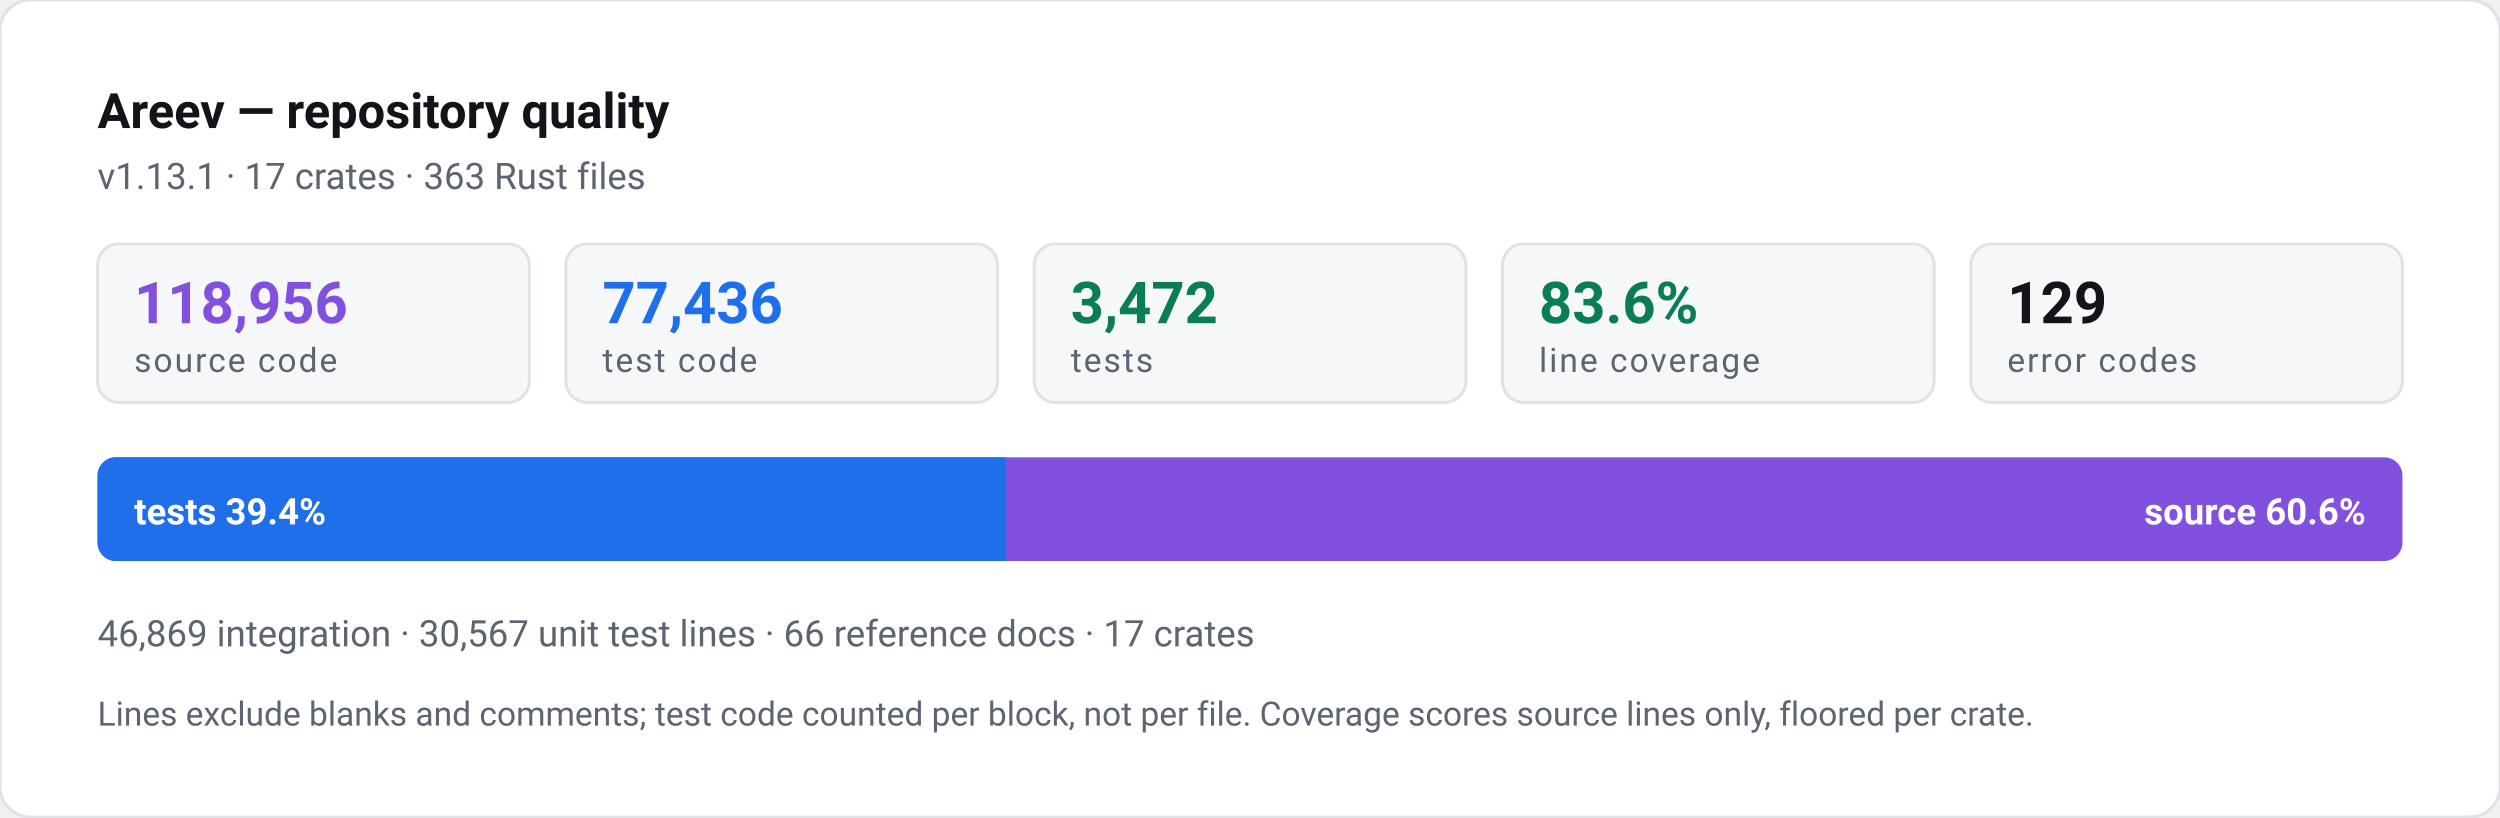
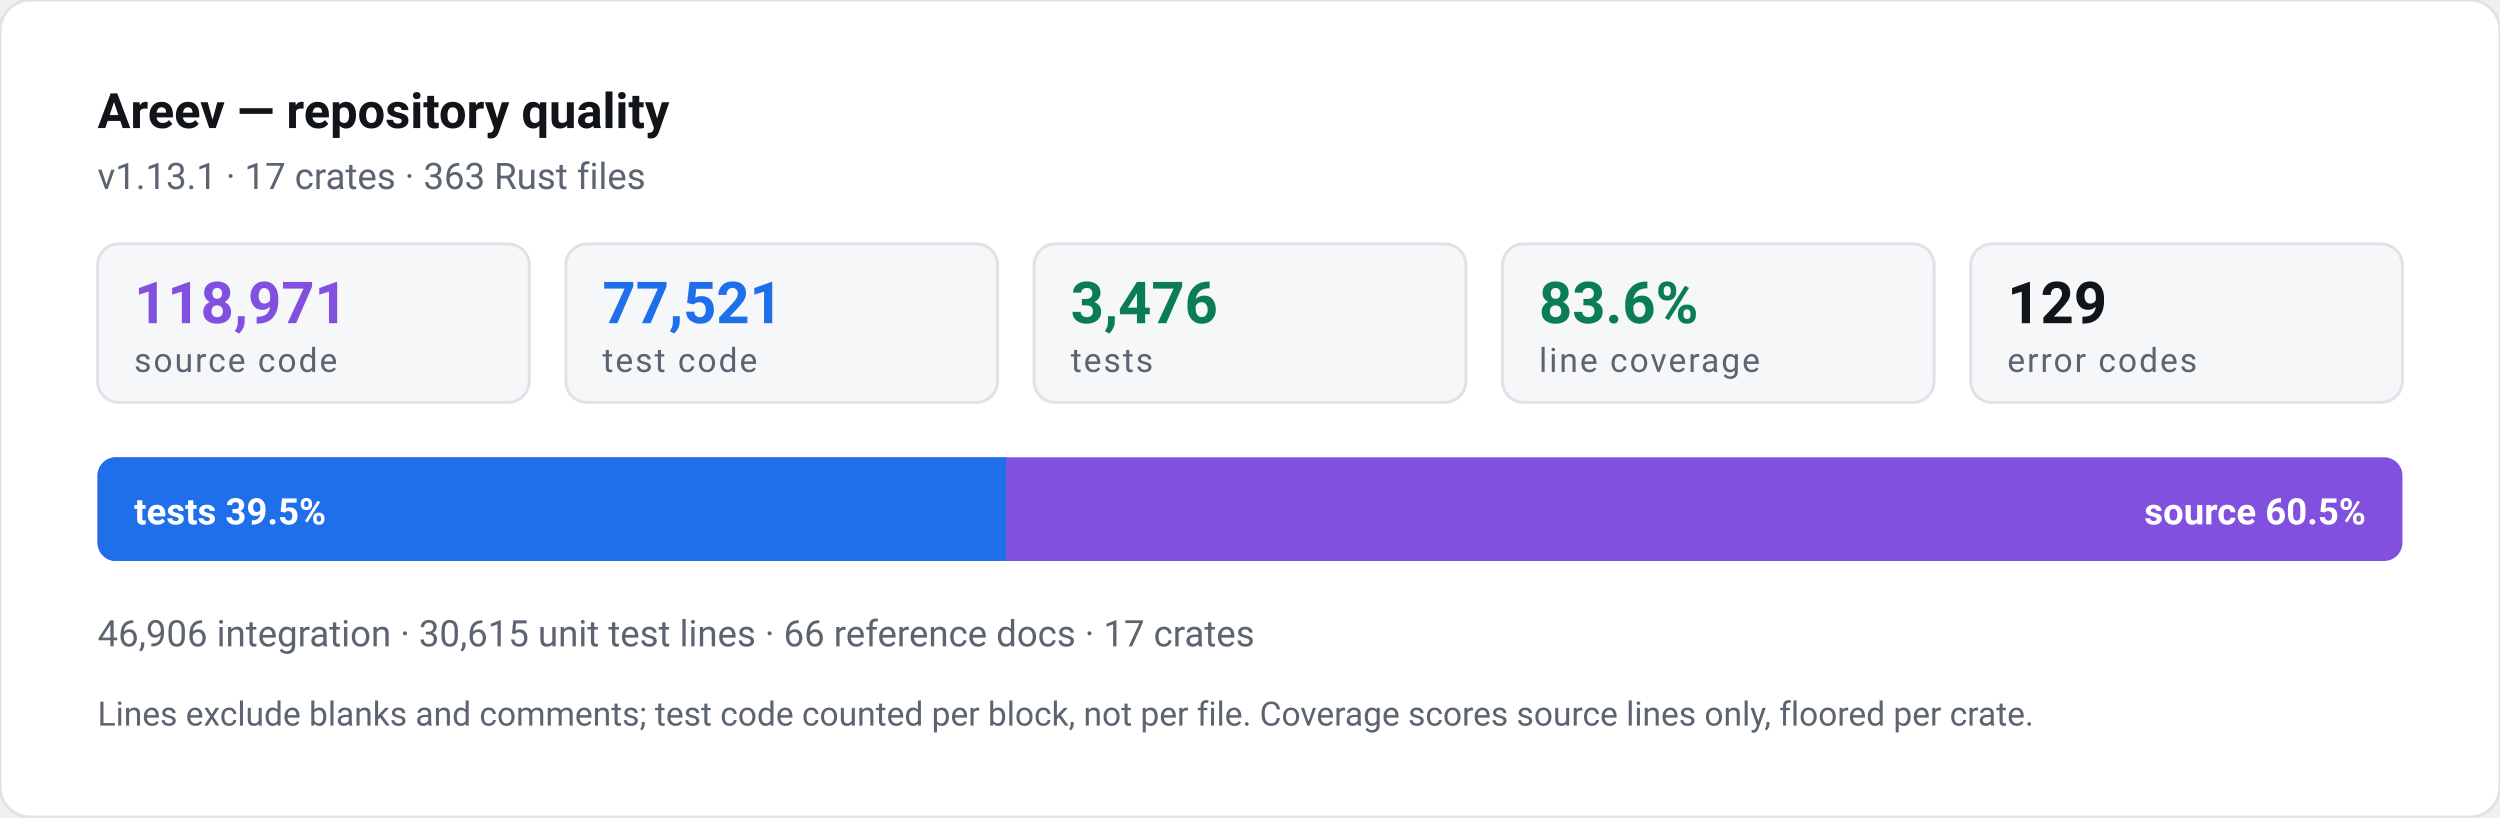
- <svg xmlns="http://www.w3.org/2000/svg" width="820" height="268" viewBox="0 0 820 268" role="img" aria-label="Areev repository quality: 77,436 lines of test code against 118,956 lines of source, 3,472 tests, 83.6% line coverage">
+ <svg xmlns="http://www.w3.org/2000/svg" width="820" height="268" viewBox="0 0 820 268" role="img" aria-label="Areev repository quality: 77,521 lines of test code against 118,971 lines of source, 3,476 tests, 83.6% line coverage">
  <style>text{font-family:ui-sans-serif,-apple-system,"Segoe UI",Roboto,Helvetica,Arial,sans-serif}.n{font-weight:700;font-variant-numeric:tabular-nums}.l{font-size:11px;letter-spacing:.06em;text-transform:uppercase}</style>
  <rect width="820" height="268" rx="10" fill="#ffffff" stroke="#dfe3e8" />
  <text x="32" y="42" class="n" font-size="16" fill="#111418">Areev — repository quality</text>
  <text x="32" y="62" font-size="12" fill="#5b6470">v1.13.1 · 17 crates · 363 Rust files</text>
  <rect x="32.0" y="80" width="141.6" height="52" rx="7" fill="#f6f7f9" stroke="#dfe3e8" />
-   <text x="44.0" y="106" class="n" font-size="19" fill="#8250df">118,956</text>
+   <text x="44.0" y="106" class="n" font-size="19" fill="#8250df">118,971</text>
  <text x="44.0" y="122" class="l" fill="#5b6470">source code</text>
  <rect x="185.6" y="80" width="141.6" height="52" rx="7" fill="#f6f7f9" stroke="#dfe3e8" />
-   <text x="197.6" y="106" class="n" font-size="19" fill="#1f6feb">77,436</text>
+   <text x="197.6" y="106" class="n" font-size="19" fill="#1f6feb">77,521</text>
  <text x="197.6" y="122" class="l" fill="#5b6470">test code</text>
  <rect x="339.2" y="80" width="141.6" height="52" rx="7" fill="#f6f7f9" stroke="#dfe3e8" />
-   <text x="351.2" y="106" class="n" font-size="19" fill="#0a7d55">3,472</text>
+   <text x="351.2" y="106" class="n" font-size="19" fill="#0a7d55">3,476</text>
  <text x="351.2" y="122" class="l" fill="#5b6470">tests</text>
  <rect x="492.8" y="80" width="141.6" height="52" rx="7" fill="#f6f7f9" stroke="#dfe3e8" />
  <text x="504.8" y="106" class="n" font-size="19" fill="#0a7d55">83.6%</text>
  <text x="504.8" y="122" class="l" fill="#5b6470">line coverage</text>
  <rect x="646.4" y="80" width="141.6" height="52" rx="7" fill="#f6f7f9" stroke="#dfe3e8" />
  <text x="658.4" y="106" class="n" font-size="19" fill="#111418">129</text>
  <text x="658.4" y="122" class="l" fill="#5b6470">error codes</text>
  <rect x="32" y="150" width="756" height="34" rx="6" fill="#8250df" />
  <path d="M32 156a6 6 0 0 1 6-6h292v34h-292a6 6 0 0 1-6-6z" fill="#1f6feb" />
-   <text x="44" y="172" class="n" font-size="12" fill="#ffffff">tests 39.4%</text>
-   <text x="776" y="172" class="n" font-size="12" fill="#ffffff" text-anchor="end">source 60.6%</text>
-   <text x="32" y="212" font-size="12" fill="#5b6470">46,869 integration · 30,567 unit test lines · 66 reference docs · 17 crates</text>
+   <text x="44" y="172" class="n" font-size="12" fill="#ffffff">tests 39.5%</text>
+   <text x="776" y="172" class="n" font-size="12" fill="#ffffff" text-anchor="end">source 60.5%</text>
+   <text x="32" y="212" font-size="12" fill="#5b6470">46,906 integration · 30,615 unit test lines · 66 reference docs · 17 crates</text>
  <text x="32" y="238" font-size="11" fill="#5b6470">Lines exclude blanks and comments; test code counted per block, not per file. Coverage scores source lines only, floored per crate.</text>
</svg>
